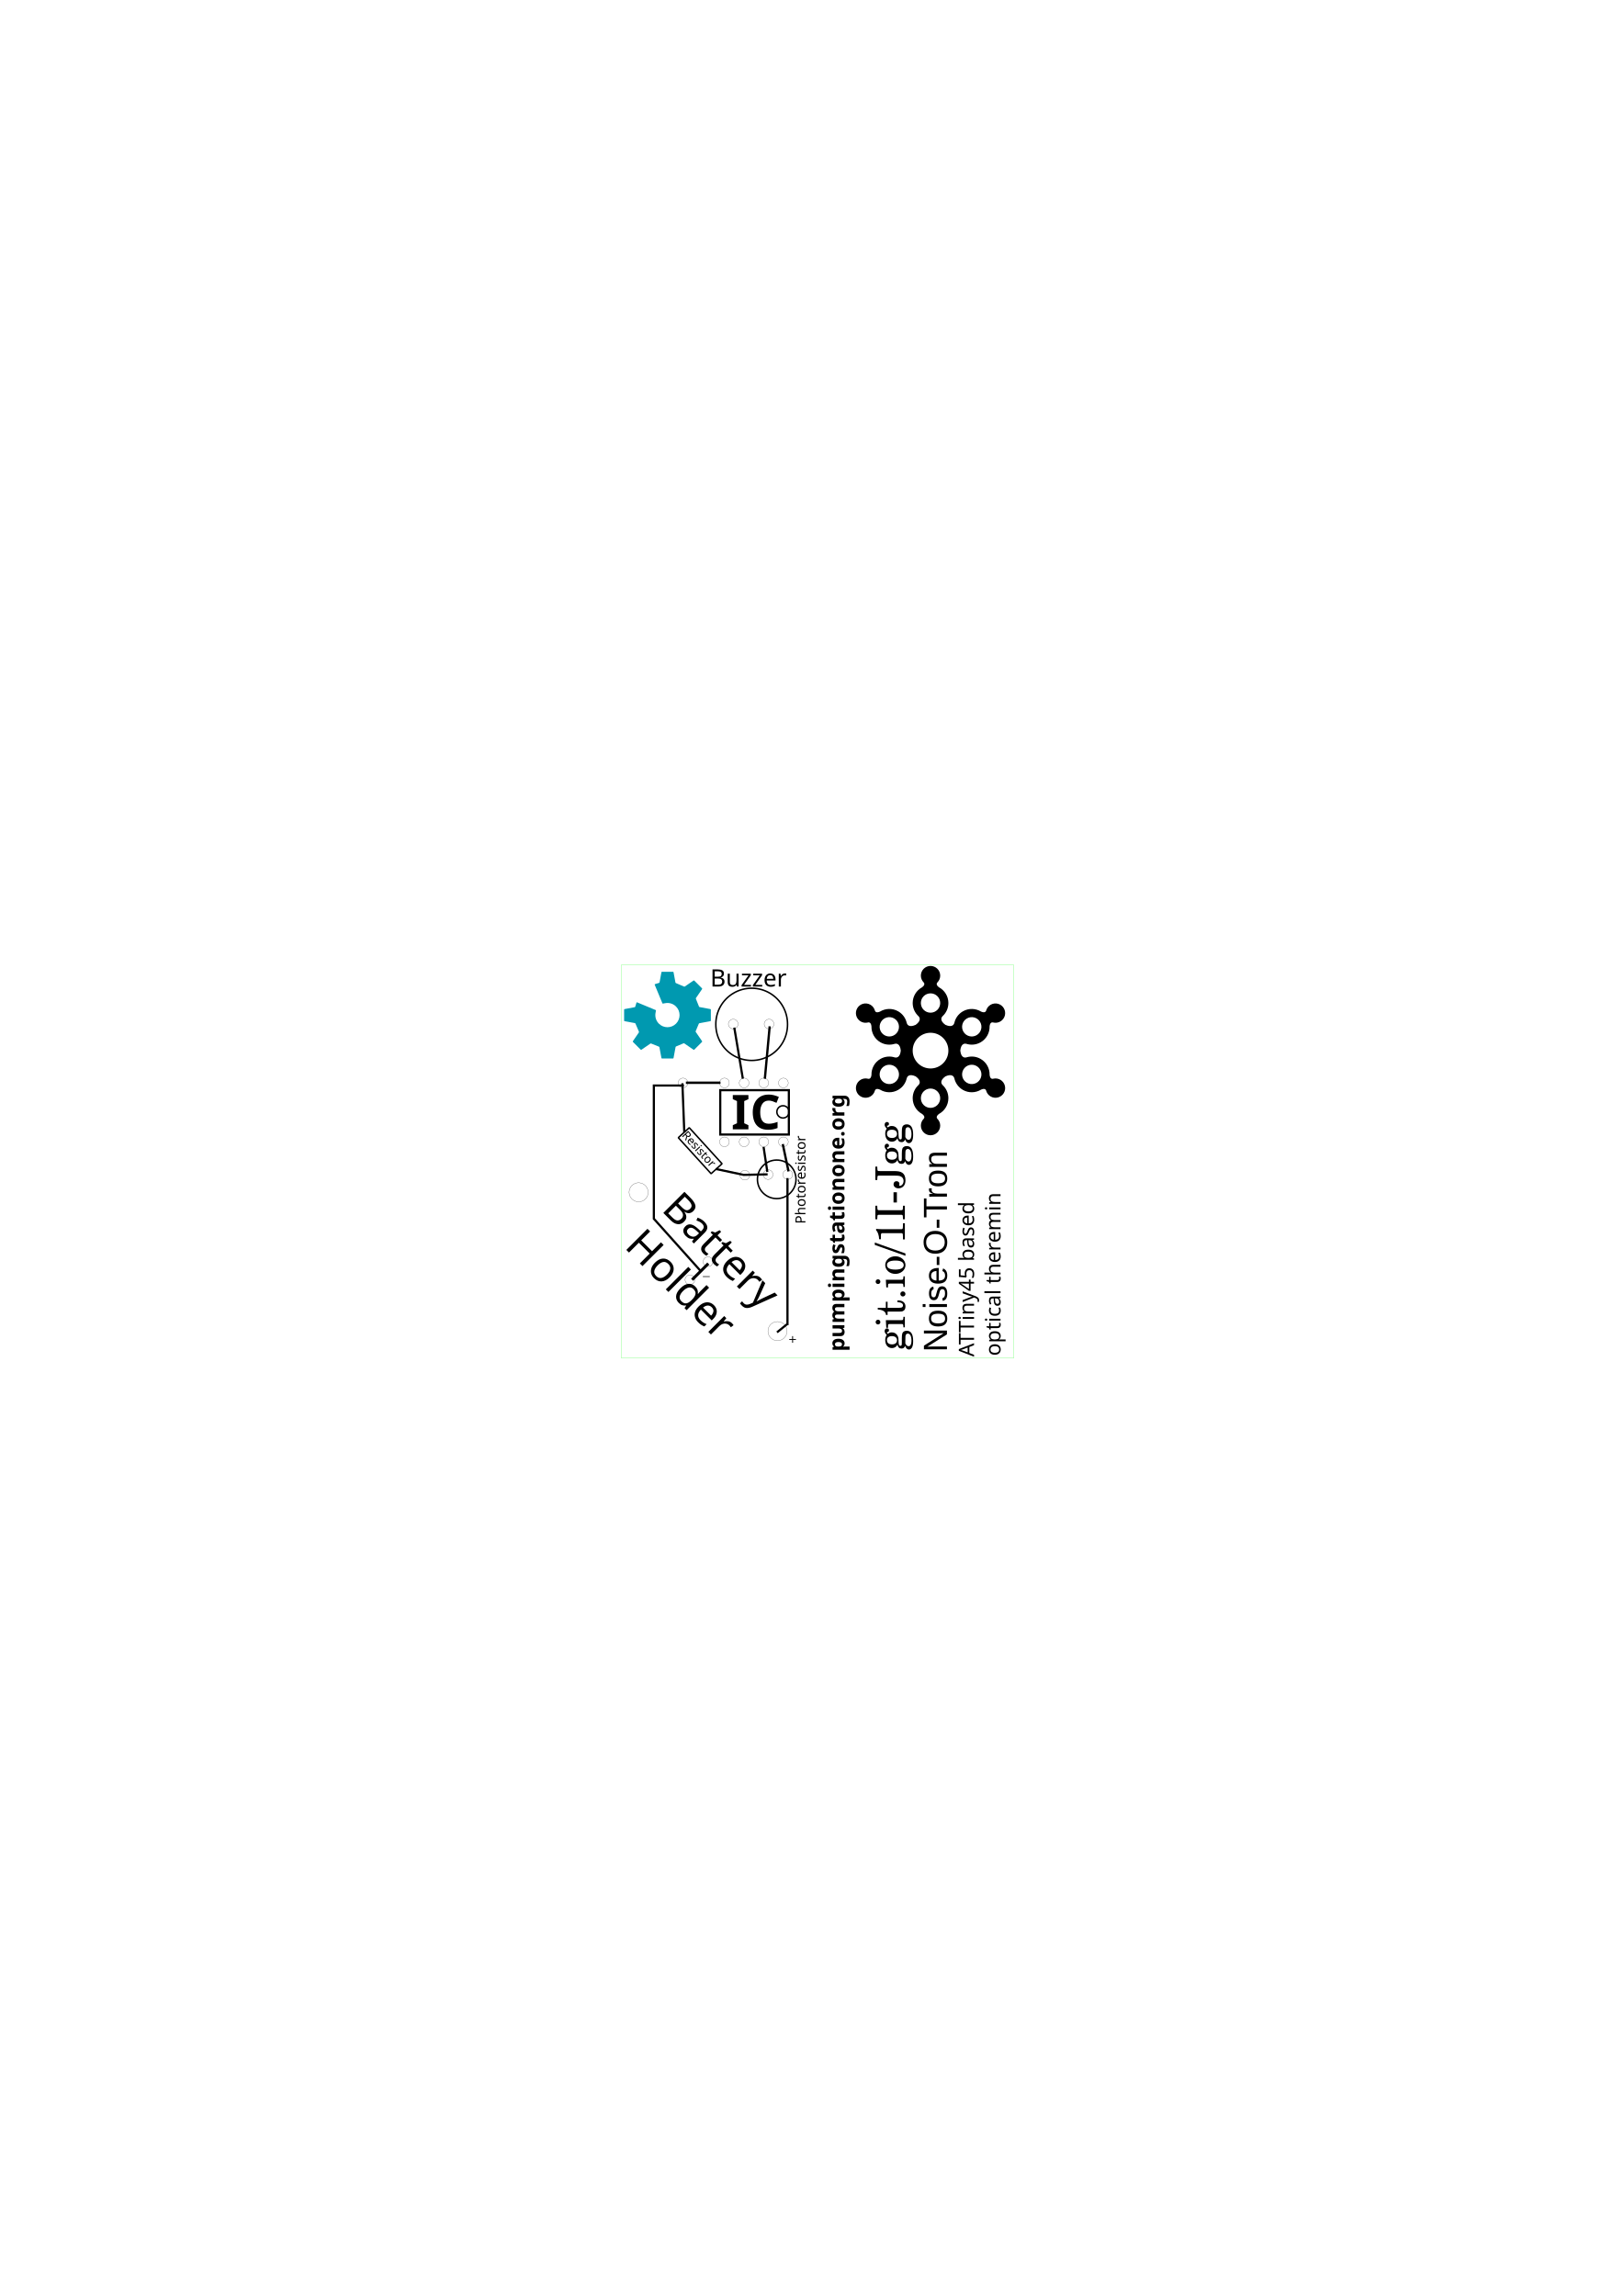
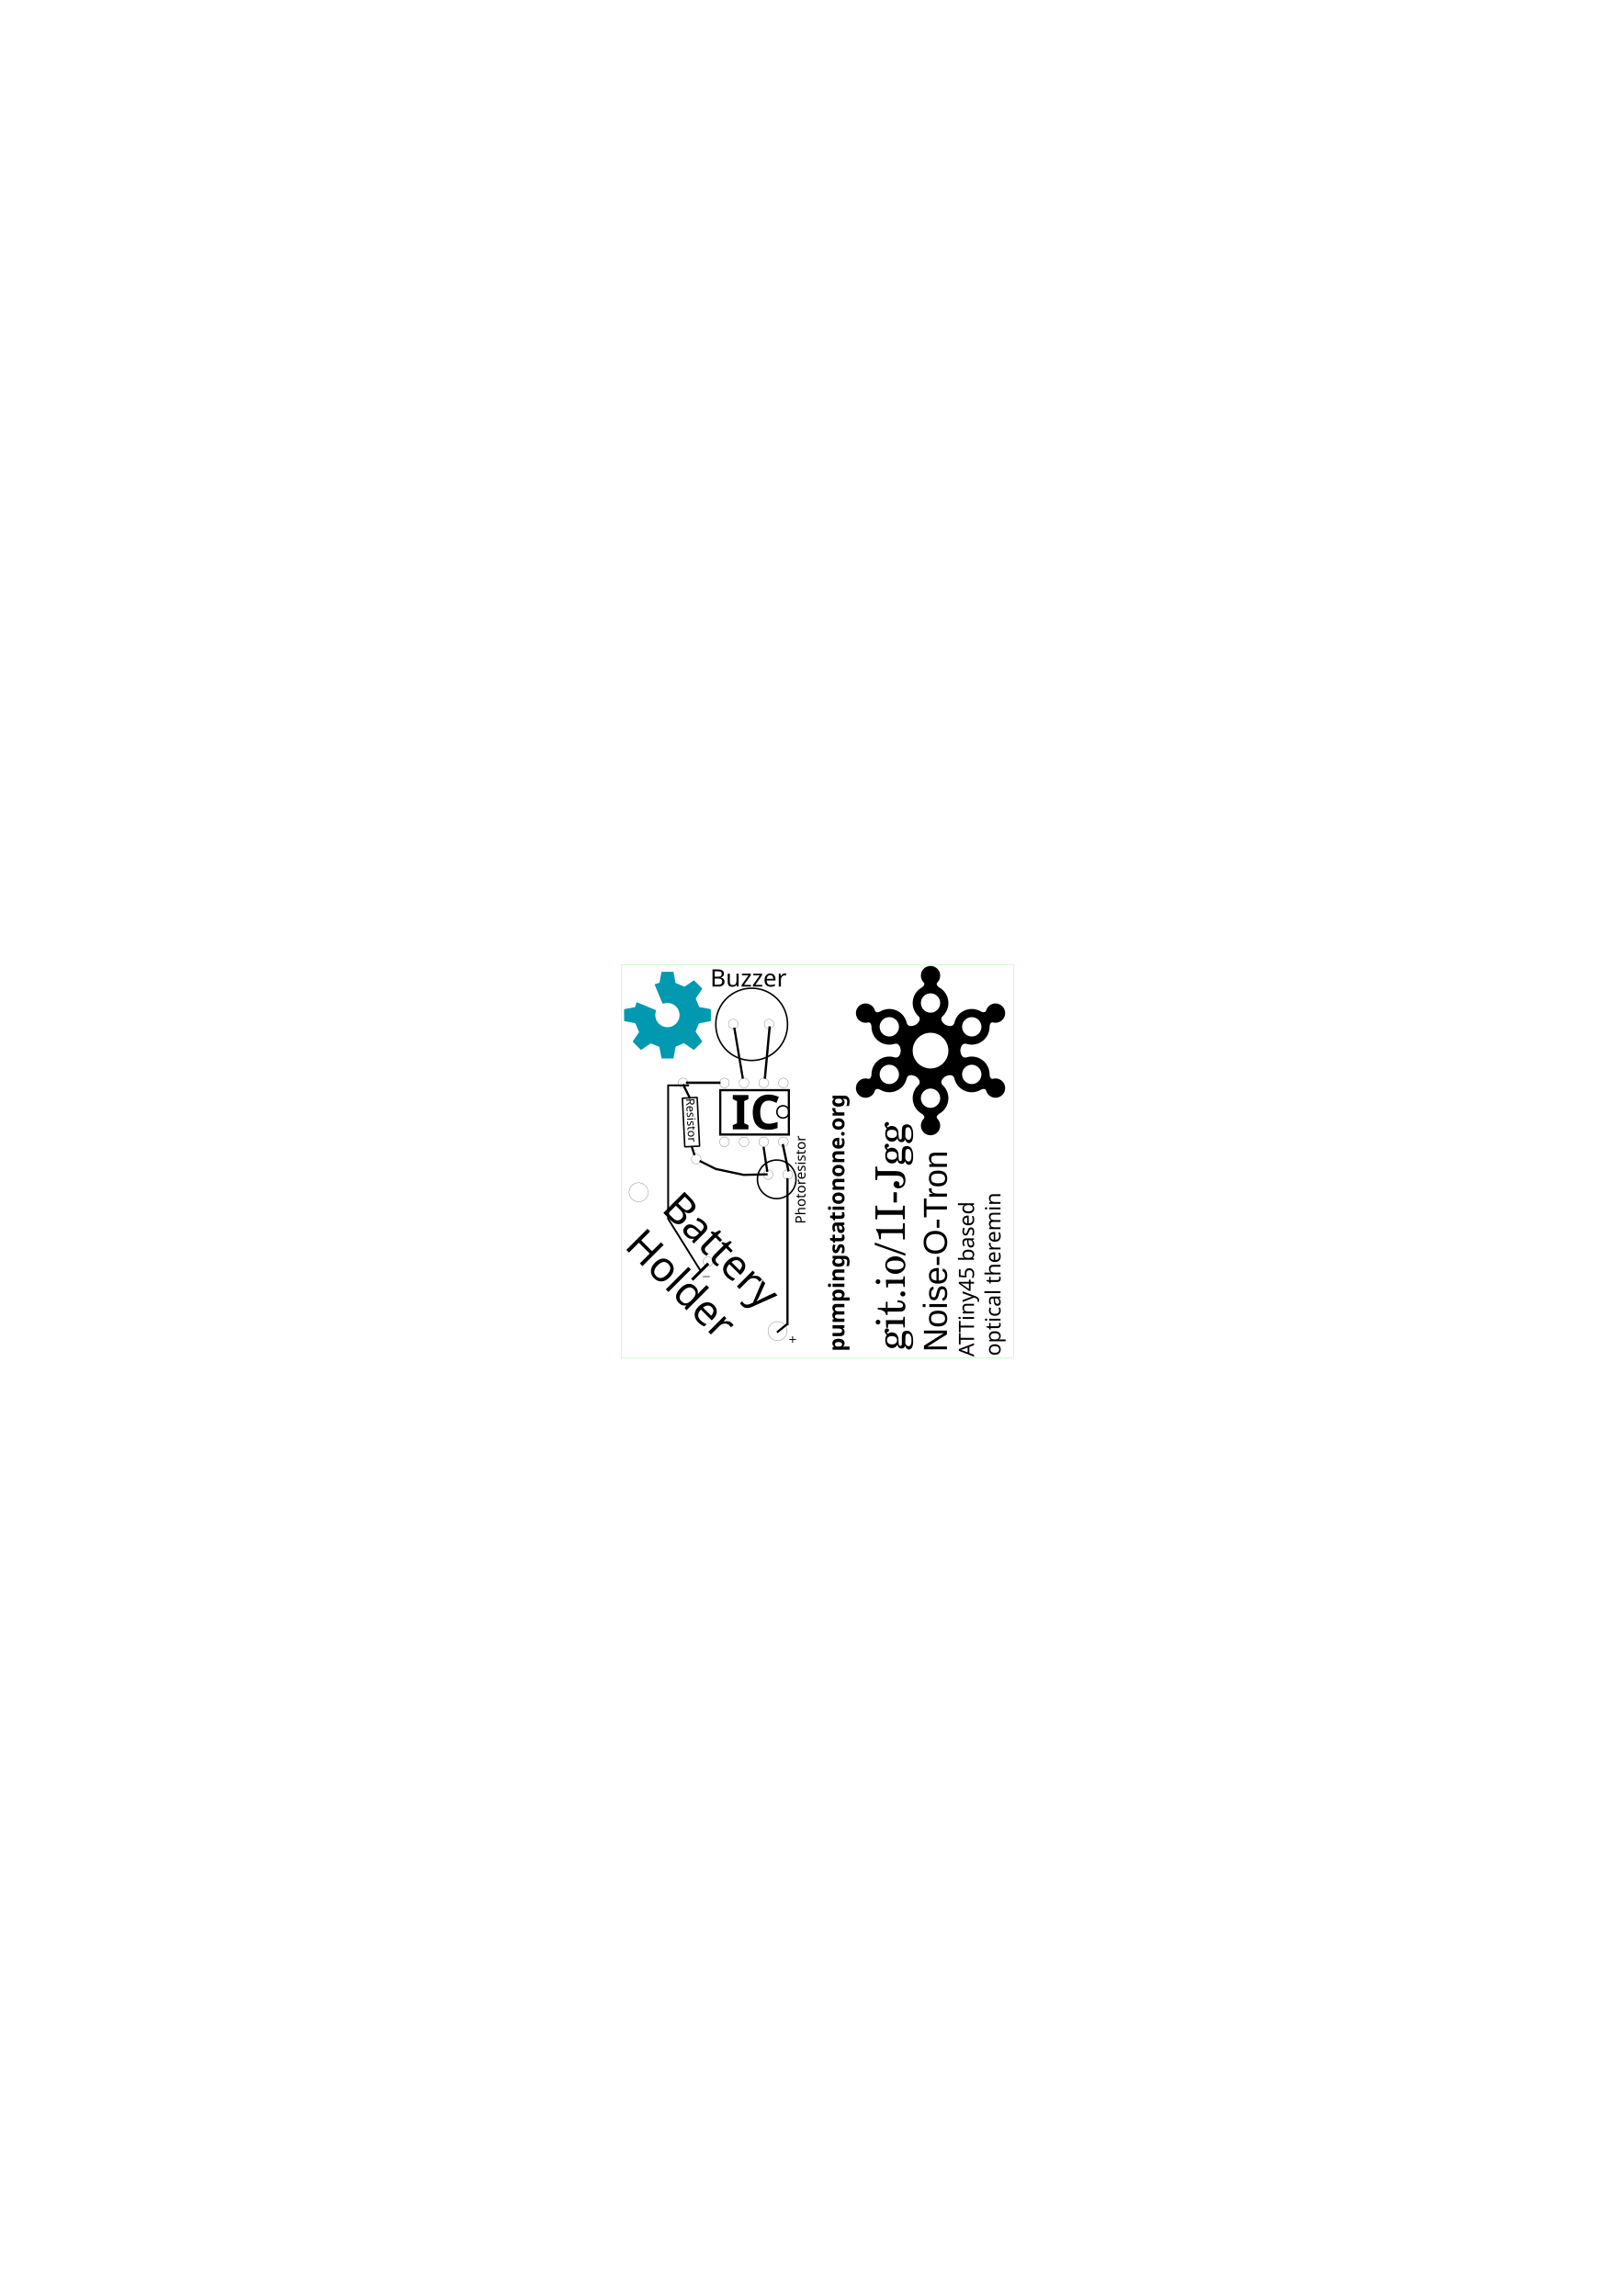
<svg xmlns="http://www.w3.org/2000/svg" width="744.094" height="1052.362" id="svg2" version="1.1">
  <defs id="defs4">
    <filter color-interpolation-filters="sRGB" height="1" width="1" y="0" x="0" id="filter3231">
      <feColorMatrix result="fbSourceGraphic" values="1" type="saturate" id="feColorMatrix3233" />
      <feColorMatrix values="-1 0 0 0 1 0 -1 0 0 1 0 0 -1 0 1 0 0 0 1 0 " in="fbSourceGraphic" id="feColorMatrix3235" />
    </filter>
    <rect height="9" width="9" id="p" />
    <rect height="40" width="40" id="p-8" />
    <filter id="filter9701" x="0" y="0" width="1" height="1" color-interpolation-filters="sRGB">
      <feColorMatrix id="feColorMatrix9703" type="saturate" values="1" result="fbSourceGraphic" />
      <feColorMatrix id="feColorMatrix9705" in="fbSourceGraphic" values="-1 0 0 0 1 0 -1 0 0 1 0 0 -1 0 1 0 0 0 1 0 " />
    </filter>
  </defs>
  <g id="layer1">
    <path style="fill:none;stroke:#000000;stroke-width:1px;stroke-linecap:butt;stroke-linejoin:miter;stroke-opacity:1" d="m 360.877,539.962 0,67.428" id="path9735" />
    <path style="fill:none;stroke:#000000;stroke-width:0.182;stroke-linecap:butt;stroke-linejoin:bevel;stroke-miterlimit:4;stroke-opacity:1;stroke-dasharray:none" id="path2995" d="m 63,49.5 a 4.5,4.5 0 1 1 -9,0 4.5,4.5 0 1 1 9,0 z" transform="matrix(0.4931507,0,0,0.4931507,303.1507,471.9512)" />
    <path style="fill:none;stroke:#000000;stroke-width:0.182;stroke-linecap:butt;stroke-linejoin:bevel;stroke-miterlimit:4;stroke-opacity:1;stroke-dasharray:none" id="path2995-1" d="m 63,49.5 a 4.5,4.5 0 1 1 -9,0 4.5,4.5 0 1 1 9,0 z" transform="matrix(0.4931507,0,0,0.4931507,312.1507,471.9512)" />
    <path style="fill:none;stroke:#000000;stroke-width:0.182;stroke-linecap:butt;stroke-linejoin:bevel;stroke-miterlimit:4;stroke-opacity:1;stroke-dasharray:none" id="path2995-7" d="m 63,49.5 a 4.5,4.5 0 1 1 -9,0 4.5,4.5 0 1 1 9,0 z" transform="matrix(0.4931507,0,0,0.4931507,321.1507,471.9512)" />
    <path style="fill:none;stroke:#000000;stroke-width:0.182;stroke-linecap:butt;stroke-linejoin:bevel;stroke-miterlimit:4;stroke-opacity:1;stroke-dasharray:none" id="path2995-4" d="m 63,49.5 a 4.5,4.5 0 1 1 -9,0 4.5,4.5 0 1 1 9,0 z" transform="matrix(0.4931507,0,0,0.4931507,330.1507,471.9512)" />
    <path style="fill:none;stroke:#000000;stroke-width:0.182;stroke-linecap:butt;stroke-linejoin:bevel;stroke-miterlimit:4;stroke-opacity:1;stroke-dasharray:none" id="path2995-8" d="m 63,49.5 a 4.5,4.5 0 1 1 -9,0 4.5,4.5 0 1 1 9,0 z" transform="matrix(0.4931507,0,0,0.4931507,303.1507,498.9512)" />
    <path style="fill:none;stroke:#000000;stroke-width:0;stroke-linecap:butt;stroke-linejoin:bevel;stroke-miterlimit:4;stroke-opacity:1;stroke-dasharray:none" id="path2995-2" d="m 63,49.5 a 4.5,4.5 0 1 1 -9,0 4.5,4.5 0 1 1 9,0 z" transform="matrix(0.4931507,0,0,0.4931507,312.1507,498.9512)" />
    <path style="fill:none;stroke:#000000;stroke-width:0.182;stroke-linecap:butt;stroke-linejoin:bevel;stroke-miterlimit:4;stroke-opacity:1;stroke-dasharray:none" id="path2995-45" d="m 63,49.5 a 4.5,4.5 0 1 1 -9,0 4.5,4.5 0 1 1 9,0 z" transform="matrix(0.4931507,0,0,0.4931507,321.1507,498.9512)" />
    <path style="fill:none;stroke:#000000;stroke-width:0.182;stroke-linecap:butt;stroke-linejoin:bevel;stroke-miterlimit:4;stroke-opacity:1;stroke-dasharray:none" id="path2995-5" d="m 63,49.5 a 4.5,4.5 0 1 1 -9,0 4.5,4.5 0 1 1 9,0 z" transform="matrix(0.4931507,0,0,0.4931507,330.1507,498.9512)" />
    <path style="fill:none;stroke:#000000;stroke-width:0.182;stroke-linecap:butt;stroke-linejoin:bevel;stroke-miterlimit:4;stroke-opacity:1;stroke-dasharray:none" id="path2995-17" d="m 63,49.5 a 4.5,4.5 0 1 1 -9,0 4.5,4.5 0 1 1 9,0 z" transform="matrix(0.4931507,0,0,0.4931507,307.1654,444.9512)" />
    <path style="fill:none;stroke:#000000;stroke-width:0.182;stroke-linecap:butt;stroke-linejoin:bevel;stroke-miterlimit:4;stroke-opacity:1;stroke-dasharray:none" id="path2995-11" d="m 63,49.5 a 4.5,4.5 0 1 1 -9,0 4.5,4.5 0 1 1 9,0 z" transform="matrix(0.4931507,0,0,0.4931507,323.5817,444.9512)" />
    <path style="fill:none;stroke:#000000;stroke-width:0.182;stroke-linecap:butt;stroke-linejoin:bevel;stroke-miterlimit:4;stroke-opacity:1;stroke-dasharray:none" id="path2995-52" d="m 63,49.5 a 4.5,4.5 0 1 1 -9,0 4.5,4.5 0 1 1 9,0 z" transform="matrix(0.4931507,0,0,0.4931507,332.1507,513.9512)" />
    <path style="fill:none;stroke:#000000;stroke-width:0.182;stroke-linecap:butt;stroke-linejoin:bevel;stroke-miterlimit:4;stroke-opacity:1;stroke-dasharray:none" id="path2995-76" d="m 63,49.5 a 4.5,4.5 0 1 1 -9,0 4.5,4.5 0 1 1 9,0 z" transform="matrix(0.4931507,0,0,0.4931507,323.1507,513.9512)" />
    <path style="fill:none;stroke:#000000;stroke-width:0.182;stroke-linecap:butt;stroke-linejoin:bevel;stroke-miterlimit:4;stroke-opacity:1;stroke-dasharray:none" id="path2995-14" d="m 63,49.5 a 4.5,4.5 0 1 1 -9,0 4.5,4.5 0 1 1 9,0 z" transform="matrix(0.4931507,0,0,0.4931507,284.1507,471.9512)" />
    <path style="fill:#000000;fill-opacity:1;stroke:none" id="path3" d="m 458.42,494.891 c -1.034,-0.597 -2.207,-0.723 -3.28,-0.46 l 0.005,-0.008 c 0,0 -1.404,0.536 -1.638,-1.767 0.072,-2.891 -1.4,-5.741 -4.087,-7.29 -2.053,-1.186 -4.402,-1.379 -6.503,-0.735 0,0 -0.006,0.005 -0.019,0.009 -0.023,0.007 -0.047,0.014 -0.07,0.018 -0.44,0.121 -2.395,0.449 -2.754,-3.096 l -0.005,0.009 c 0,-0.01 0,-0.02 0,-0.027 0,-0.011 0,-0.023 8e-5,-0.032 l 0.001,0.007 c 0.354,-3.492 2.259,-3.225 2.735,-3.103 2.128,0.687 4.525,0.506 6.612,-0.697 2.697,-1.556 4.169,-4.416 4.087,-7.323 0.202,-1.901 1.211,-1.842 1.535,-1.769 0.023,0.007 0.045,0.011 0.068,0.018 0.02,0.009 0.032,0.014 0.032,0.014 l -0.002,-0.005 c 1.073,0.266 2.246,0.138 3.28,-0.46 2.118,-1.22 2.844,-3.935 1.621,-6.051 -1.225,-2.119 -3.936,-2.846 -6.054,-1.624 -1.034,0.594 -1.73,1.549 -2.036,2.613 l -0.005,-0.009 c 0,0 -0.238,1.481 -2.347,0.535 -2.472,-1.508 -5.673,-1.658 -8.358,-0.104 -2.053,1.181 -3.396,3.121 -3.885,5.262 0,0 -0.002,0.009 -0.002,0.013 -0.007,0.03 -0.014,0.052 -0.02,0.079 -0.118,0.449 -0.817,2.293 -4.058,0.835 l 0.005,0.009 c -0.018,-0.011 -0.034,-0.022 -0.052,-0.027 l 0.007,0 c -2.851,-2.059 -1.66,-3.579 -1.315,-3.926 1.658,-1.497 2.699,-3.665 2.699,-6.072 0,-3.112 -1.737,-5.818 -4.294,-7.197 -1.585,-1.152 -0.966,-2.009 -0.755,-2.232 0.007,-0.007 0.014,-0.014 0.021,-0.025 0.026,-0.02 0.042,-0.032 0.042,-0.032 l -0.006,0 c 0.767,-0.796 1.243,-1.876 1.243,-3.073 0,-2.445 -1.985,-4.429 -4.432,-4.429 -2.448,0 -4.432,1.985 -4.432,4.429 0,1.197 0.476,2.277 1.243,3.073 l -0.008,0 c 0,0 1.166,0.95 -0.71,2.3 -2.545,1.388 -4.273,4.085 -4.273,7.186 -10e-6,2.368 1.009,4.5 2.617,5.997 0,0 0.006,0.005 0.016,0.016 0.018,0.011 0.036,0.032 0.054,0.05 0.321,0.322 1.585,1.851 -1.307,3.935 l 0.008,0 c -0.018,0.005 -0.034,0.016 -0.05,0.027 l 0.002,-0.009 c -3.202,1.443 -3.924,-0.343 -4.053,-0.819 -0.467,-2.184 -1.823,-4.166 -3.91,-5.376 -2.694,-1.558 -5.906,-1.399 -8.38,0.12 -1.765,0.785 -2.209,-0.141 -2.307,-0.449 -0.002,-0.016 -0.009,-0.032 -0.014,-0.045 -0.007,-0.032 -0.009,-0.048 -0.009,-0.048 l -0.002,0.005 c -0.304,-1.064 -1.002,-2.018 -2.035,-2.613 -2.121,-1.222 -4.831,-0.494 -6.054,1.62 -1.225,2.121 -0.497,4.836 1.622,6.056 1.034,0.599 2.205,0.726 3.278,0.46 l -0.002,0.005 c 0,0 1.404,-0.535 1.635,1.769 -0.07,2.894 1.402,5.743 4.087,7.292 2.053,1.184 4.405,1.377 6.503,0.733 0,0 0.008,-0.005 0.021,-0.009 0.023,-0.007 0.045,-0.016 0.068,-0.018 0.44,-0.12 2.398,-0.454 2.756,3.096 l 0.002,-0.009 c 0,0.008 0,0.02 0,0.032 0,0.007 0,0.016 0,0.027 l -0.002,-0.009 c -0.352,3.497 -2.261,3.228 -2.735,3.105 -2.125,-0.69 -4.523,-0.508 -6.612,0.694 -2.694,1.558 -4.166,4.418 -4.085,7.321 -0.204,1.921 -1.23,1.844 -1.545,1.769 -0.016,0 -0.032,-0.005 -0.048,-0.007 -0.027,-0.011 -0.043,-0.015 -0.043,-0.015 -0.349,-0.086 -0.71,-0.13 -1.073,-0.13 -0.748,0 -1.508,0.188 -2.205,0.59 -2.119,1.221 -2.846,3.933 -1.622,6.055 1.223,2.119 3.933,2.84 6.054,1.62 1.032,-0.597 1.731,-1.549 2.035,-2.613 l 0.005,0.006 c 0,0 0.24,-1.479 2.35,-0.535 2.472,1.515 5.672,1.665 8.358,0.111 2.053,-1.186 3.395,-3.127 3.886,-5.269 0,0 0.002,-0.002 0.005,-0.019 0.005,-0.023 0.011,-0.047 0.016,-0.07 0.115,-0.436 0.809,-2.3 4.06,-0.84 l -0.005,-0.006 c 0.016,0.015 0.032,0.02 0.047,0.032 l -0.006,0 c 2.849,2.05 1.665,3.57 1.32,3.919 -1.66,1.499 -2.703,3.663 -2.703,6.072 0,3.114 1.74,5.82 4.296,7.204 1.554,1.127 0.987,1.975 0.765,2.218 -0.014,0.015 -0.03,0.029 -0.044,0.045 -0.011,0.01 -0.021,0.018 -0.025,0.025 -0.767,0.797 -1.24,1.876 -1.241,3.069 1e-5,2.447 1.982,4.429 4.429,4.429 2.447,0 4.432,-1.982 4.432,-4.429 1e-5,-1.195 -0.476,-2.273 -1.243,-3.069 l 0.008,0 c 0,0 -1.166,-0.95 0.71,-2.304 2.545,-1.384 4.273,-4.085 4.273,-7.187 0,-2.366 -1.009,-4.5 -2.619,-5.995 -0.002,-0.002 -0.007,-0.007 -0.014,-0.014 -0.018,-0.014 -0.034,-0.034 -0.052,-0.049 -0.324,-0.32 -1.588,-1.851 1.304,-3.933 l -0.007,0 c 0.016,-0.011 0.032,-0.02 0.047,-0.032 l -0.001,0.007 c 3.2,-1.44 3.924,0.345 4.055,0.821 0.468,2.183 1.821,4.169 3.908,5.376 2.695,1.558 5.906,1.401 8.383,-0.12 1.753,-0.78 2.205,0.131 2.302,0.444 0.007,0.02 0.014,0.043 0.019,0.066 0.007,0.02 0.007,0.032 0.007,0.032 l 0.002,-0.005 c 0.306,1.066 1.002,2.016 2.036,2.613 2.119,1.221 4.829,0.498 6.054,-1.62 1.222,-2.122 0.496,-4.835 -1.622,-6.055 z m -15.306,-28.095 c 2.119,-1.221 4.829,-0.494 6.054,1.624 1.223,2.121 0.497,4.831 -1.621,6.052 -2.121,1.227 -4.829,0.497 -6.054,-1.62 -1.225,-2.121 -0.497,-4.831 1.621,-6.056 z m -31.731,6.056 c -1.225,2.116 -3.935,2.846 -6.054,1.62 -2.121,-1.221 -2.847,-3.931 -1.622,-6.052 1.222,-2.119 3.933,-2.844 6.054,-1.624 2.119,1.225 2.844,3.935 1.622,6.056 z m -1.622,23.438 c -2.121,1.221 -4.831,0.494 -6.054,-1.624 -1.225,-2.122 -0.499,-4.831 1.622,-6.053 2.119,-1.225 4.829,-0.497 6.054,1.619 1.223,2.123 0.497,4.831 -1.622,6.058 z m 16.675,-40.992 c 2.447,0 4.432,1.983 4.432,4.43 0,2.449 -1.985,4.432 -4.432,4.432 -2.448,1e-5 -4.432,-1.983 -4.432,-4.432 0,-2.447 1.985,-4.43 4.432,-4.43 z m 0,52.489 c -2.448,0 -4.429,-1.982 -4.43,-4.431 0,-2.443 1.982,-4.427 4.429,-4.43 2.447,0 4.432,1.987 4.432,4.43 0,2.449 -1.985,4.432 -4.432,4.432 z m 1e-5,-18.061 c -4.518,0 -8.181,-3.667 -8.181,-8.181 0,-4.518 3.663,-8.183 8.182,-8.183 4.518,0 8.181,3.665 8.181,8.184 0,4.513 -3.663,8.181 -8.181,8.181 z m 22.731,4.94 c -1.224,2.119 -3.933,2.844 -6.054,1.624 -2.119,-1.227 -2.846,-3.935 -1.622,-6.058 1.223,-2.116 3.933,-2.844 6.054,-1.619 2.119,1.222 2.844,3.935 1.622,6.053 z" />
-     <path style="fill:none;stroke:#000000;stroke-width:0.182;stroke-linecap:butt;stroke-linejoin:bevel;stroke-miterlimit:4;stroke-opacity:1;stroke-dasharray:none" id="path2995-76-1" d="m 63,49.5 a 4.5,4.5 0 1 1 -9,0 4.5,4.5 0 1 1 9,0 z" transform="matrix(0.4931507,0,0,0.4931507,312.4969,514.2329)" />
+     <circle style="fill:none;stroke:#000000;stroke-width:0.09;stroke-linecap:butt;stroke-linejoin:bevel;stroke-miterlimit:4;stroke-dasharray:none;stroke-opacity:1" id="path2995-76-1" cx="319.034" cy="531.256" r="2.219" />
    <text xml:space="preserve" style="font-size:9.919px;font-style:normal;font-variant:normal;font-weight:bold;font-stretch:normal;line-height:125%;letter-spacing:0px;word-spacing:0px;fill:#000000;fill-opacity:1;stroke:none;font-family:Segoe UI;-inkscape-font-specification:Segoe UI Bold" x="-619.44" y="386.964" id="text3982" transform="matrix(0,-1,1,0,0,0)">
      <tspan id="tspan3984" x="-619.44" y="386.964">pumpingstationone.org</tspan>
    </text>
    <text id="text3026" y="524.36" x="391.75" style="font-size:14px;font-style:normal;font-variant:normal;font-weight:bold;font-stretch:normal;line-height:125%;letter-spacing:0px;word-spacing:0px;fill:#000000;fill-opacity:1;stroke:none;font-family:Segoe UI;-inkscape-font-specification:Segoe UI Bold" xml:space="preserve">
      <tspan y="524.36" x="391.75" id="tspan3028" />
    </text>
    <text id="text3040" y="617.135" x="386.964" style="font-size:4px;font-style:normal;font-variant:normal;font-weight:bold;font-stretch:normal;line-height:125%;letter-spacing:0px;word-spacing:0px;fill:#000000;fill-opacity:1;stroke:none;font-family:Segoe UI;-inkscape-font-specification:Segoe UI Bold" xml:space="preserve">
      <tspan y="617.135" x="386.964" id="tspan3042" />
    </text>
    <rect style="fill:none;stroke:#00ff00;stroke-width:0.09;stroke-miterlimit:4;stroke-opacity:1;stroke-dasharray:none" id="rect3809" width="180" height="180" x="284.643" y="442.362" />
    <path style="fill:none;stroke:#000000;stroke-width:0.182;stroke-linecap:butt;stroke-linejoin:bevel;stroke-miterlimit:4;stroke-opacity:1;stroke-dasharray:none" id="path2995-76-1-1" d="m 63,49.5 a 4.5,4.5 0 1 1 -9,0 4.5,4.5 0 1 1 9,0 z" transform="matrix(0.4931507,0,0,0.4931507,312.1507,498.9512)" />
    <rect style="fill:none;stroke:#000000;stroke-opacity:1" id="rect3088" width="31.441" height="20.329" x="330.067" y="499.68" />
    <text xml:space="preserve" style="font-size:22px;font-style:normal;font-variant:normal;font-weight:bold;font-stretch:normal;line-height:125%;letter-spacing:0px;word-spacing:0px;fill:#000000;fill-opacity:1;stroke:none;font-family:Segoe UI;-inkscape-font-specification:Segoe UI Bold" x="335.118" y="517.61" id="text3858">
      <tspan id="tspan3860" x="335.118" y="517.61">IC</tspan>
    </text>
    <path style="fill:none;stroke:#000000;stroke-width:0.182;stroke-linecap:butt;stroke-linejoin:bevel;stroke-miterlimit:4;stroke-opacity:1;stroke-dasharray:none" id="path2995-76-2" d="m 63,49.5 a 4.5,4.5 0 1 1 -9,0 4.5,4.5 0 1 1 9,0 z" transform="matrix(0.3487102,0.3487102,-0.3487102,0.3487102,321.3353,540.6231)" />
    <path style="fill:none;stroke:#000000;stroke-width:0.093;stroke-linecap:butt;stroke-linejoin:bevel;stroke-miterlimit:4;stroke-opacity:1;stroke-dasharray:none" id="path2995-76-3" d="m 63,49.5 a 4.5,4.5 0 1 1 -9,0 4.5,4.5 0 1 1 9,0 z" transform="matrix(0.6877376,0.6877376,-0.6877376,0.6877376,350.1165,535.8405)" />
    <path style="fill:none;stroke:#000000;stroke-width:0.093;stroke-linecap:butt;stroke-linejoin:bevel;stroke-miterlimit:4;stroke-opacity:1;stroke-dasharray:none" id="path2995-76-22" d="m 63,49.5 a 4.5,4.5 0 1 1 -9,0 4.5,4.5 0 1 1 9,0 z" transform="matrix(0.6879918,0.6879918,-0.6839174,0.6839174,286.2729,472.3752)" />
-     <path style="fill:none;stroke:#000000;stroke-width:0.182;stroke-linecap:butt;stroke-linejoin:bevel;stroke-miterlimit:4;stroke-opacity:1;stroke-dasharray:none" id="path2995-76-2-4" d="m 63,49.5 a 4.5,4.5 0 1 1 -9,0 4.5,4.5 0 1 1 9,0 z" transform="matrix(0.3487102,0.3487102,-0.3487102,0.3487102,313.0411,548.9172)" />
+     <circle style="fill:none;stroke:#000000;stroke-width:0.182;stroke-linecap:butt;stroke-linejoin:bevel;stroke-miterlimit:4;stroke-opacity:1;stroke-dasharray:none" id="path2995-76-2-4" transform="matrix(0.3487102,0.3487102,-0.3487102,0.3487102,313.0411,548.9172)" d="m 63,49.5 a 4.5,4.5 0 1 1 -9,0 4.5,4.5 0 1 1 9,0 z" />
    <text xml:space="preserve" style="font-size:26.555px;font-style:normal;font-variant:normal;font-weight:bold;font-stretch:normal;line-height:125%;letter-spacing:0px;word-spacing:0px;fill:#000000;fill-opacity:1;stroke:none;font-family:Segoe UI;-inkscape-font-specification:Segoe UI Bold" x="606.205" y="178.161" id="text3862" transform="matrix(0.7071068,0.7071068,-0.7071068,0.7071068,0,0)">
      <tspan id="tspan3864" x="606.205" y="178.161" style="font-size:19.179px;font-weight:normal">Battery</tspan>
      <tspan x="606.205" y="202.134" id="tspan3866" style="font-size:19.179px;font-weight:normal">Holder</tspan>
    </text>
-     <g id="g3532">
-       <rect transform="matrix(0.7394699,-0.6731896,0.6731896,0.7394699,0,0)" y="594.856" x="-121.173" height="22.321" width="6.786" id="rect3868" style="fill:none;stroke:#000000;stroke-width:0.69;stroke-linecap:butt;stroke-linejoin:bevel;stroke-miterlimit:4;stroke-opacity:1;stroke-dasharray:none" />
-       <text transform="matrix(0.6731896,0.7394699,-0.7394699,0.6731896,0,0)" id="text3870" y="119.504" x="595.091" style="font-size:63.653px;font-style:normal;font-variant:normal;font-weight:bold;font-stretch:normal;line-height:125%;letter-spacing:0px;word-spacing:0px;fill:#000000;fill-opacity:1;stroke:none;font-family:Segoe UI;-inkscape-font-specification:Segoe UI Bold" xml:space="preserve">
-         <tspan style="font-size:5.304px;font-weight:normal" y="119.504" x="595.091" id="tspan3872">Resistor</tspan>
-       </text>
+     <g id="g3532" transform="matrix(0.9984904,-0.05492599,0.05492599,0.9984904,-30.57494,12.75911)">
+       <g id="g3440" transform="matrix(0.7357528,0.6772501,-0.6772501,0.7357528,440.2736,-85.4694)">
+         <rect style="fill:none;stroke:#000000;stroke-width:0.69;stroke-linecap:butt;stroke-linejoin:bevel;stroke-miterlimit:4;stroke-dasharray:none;stroke-opacity:1" id="rect3868" width="6.786" height="22.321" x="-121.173" y="594.856" transform="matrix(0.7394699,-0.6731896,0.6731896,0.7394699,0,0)" />
+         <text xml:space="preserve" style="font-style:normal;font-variant:normal;font-weight:bold;font-stretch:normal;font-size:63.653px;line-height:125%;font-family:'Segoe UI';-inkscape-font-specification:'Segoe UI Bold';letter-spacing:0px;word-spacing:0px;fill:#000000;fill-opacity:1;stroke:none" x="595.091" y="119.504" id="text3870" transform="matrix(0.6731896,0.7394699,-0.7394699,0.6731896,0,0)">
+           <tspan id="tspan3872" x="595.091" y="119.504" style="font-weight:normal;font-size:5.304px">Resistor</tspan>
+         </text>
+       </g>
    </g>
    <path style="fill:none;stroke:#000000;stroke-width:0.69;stroke-linecap:butt;stroke-linejoin:bevel;stroke-miterlimit:4;stroke-opacity:1;stroke-dasharray:none" id="path3886" d="m 362.857,471.112 a 16.429,16.429 0 1 1 -32.857,0 16.429,16.429 0 1 1 32.857,0 z" transform="translate(-1.957107,-1.609576)" />
    <text xml:space="preserve" style="font-size:16px;font-style:normal;font-variant:normal;font-weight:bold;font-stretch:normal;line-height:125%;letter-spacing:0px;word-spacing:0px;fill:#000000;fill-opacity:1;stroke:none;font-family:Segoe UI;-inkscape-font-specification:Segoe UI Bold" x="325.464" y="452.181" id="text3888">
      <tspan id="tspan3890" x="325.464" y="452.181" style="font-size:11px;font-weight:normal">Buzzer</tspan>
    </text>
    <path style="fill:none;stroke:#000000;stroke-width:0.69;stroke-linecap:butt;stroke-linejoin:bevel;stroke-miterlimit:4;stroke-opacity:1;stroke-dasharray:none" id="path3892" d="m 361.193,509.626 a 2.809,2.809 0 1 1 -5.619,0 2.809,2.809 0 1 1 5.619,0 z" transform="translate(0.4419417,-0.00243262)" />
    <path style="fill:none;stroke:#000000;stroke-width:0.69;stroke-linecap:butt;stroke-linejoin:bevel;stroke-miterlimit:4;stroke-opacity:1;stroke-dasharray:none" id="path3894" d="m 364.16,534.912 a 8.839,8.839 0 1 1 -17.678,0 8.839,8.839 0 1 1 17.678,0 z" transform="translate(0.625,5.622567)" />
    <text xml:space="preserve" style="font-size:11.145px;font-style:normal;font-variant:normal;font-weight:bold;font-stretch:normal;line-height:125%;letter-spacing:0px;word-spacing:0px;fill:#000000;fill-opacity:1;stroke:none;font-family:Segoe UI;-inkscape-font-specification:Segoe UI Bold" x="-560.923" y="369.101" id="text3896" transform="matrix(0,-1,1,0,0,0)">
      <tspan x="-560.923" y="369.101" style="font-size:6.368px;font-weight:normal" id="tspan4069">Photoresistor</tspan>
    </text>
    <g id="g9718" transform="matrix(0,-1.16432,1.16432,0,-227.0127,1060.566)">
      <text xml:space="preserve" style="font-size:13.179px;font-style:normal;font-variant:normal;font-weight:normal;font-stretch:normal;line-height:125%;letter-spacing:0px;word-spacing:0px;fill:#000000;fill-opacity:1;stroke:none;font-family:Arial;-inkscape-font-specification:Arial" x="378.643" y="567.687" id="text3030">
        <tspan id="tspan3032" x="378.643" y="567.687" style="font-style:normal;font-variant:normal;font-weight:normal;font-stretch:normal;font-family:Arial;-inkscape-font-specification:Arial">Noise-O-Tron</tspan>
      </text>
      <text xml:space="preserve" style="font-size:8.343px;font-style:normal;font-variant:normal;font-weight:bold;font-stretch:normal;text-align:center;line-height:125%;letter-spacing:0px;word-spacing:0px;text-anchor:middle;fill:#000000;fill-opacity:1;stroke:none;font-family:Segoe UI;-inkscape-font-specification:Segoe UI Bold" x="416.872" y="578.346" id="text3034">
        <tspan id="tspan3036" x="418.2" y="578.346" style="font-size:8.343px;font-weight:normal;text-align:center;text-anchor:middle">ATTiny45 based </tspan>
        <tspan x="416.872" y="588.775" style="font-size:8.343px;font-weight:normal;text-align:center;text-anchor:middle" id="tspan3038">optical theremin</tspan>
      </text>
      <text id="text3246" y="596.254" x="369.94" style="font-size:5.562px;font-style:normal;font-variant:normal;font-weight:bold;font-stretch:normal;line-height:125%;letter-spacing:0px;word-spacing:0px;fill:#000000;fill-opacity:1;stroke:none;font-family:Segoe UI;-inkscape-font-specification:Segoe UI Bold" xml:space="preserve">
        <tspan style="font-weight:normal" y="596.254" x="369.94" id="tspan3055" />
      </text>
      <text xml:space="preserve" style="font-size:40px;font-style:normal;font-variant:normal;font-weight:normal;font-stretch:normal;line-height:125%;letter-spacing:0px;word-spacing:0px;fill:#000000;fill-opacity:1;stroke:none;font-family:esint10;-inkscape-font-specification:esint10" x="395.98" y="613.451" id="text3084" transform="matrix(0,0.8588706,-0.8588706,0,910.8891,194.9745)">
        <tspan y="613.451" x="395.98" id="tspan3086" />
      </text>
    </g>
    <path style="fill:none;stroke:#000000;stroke-width:1.056px;stroke-linecap:butt;stroke-linejoin:miter;stroke-opacity:1" d="m 358.718,524.382 2.639,12.529" id="path9741" />
    <path style="fill:none;stroke:#000000;stroke-width:1.1px;stroke-linecap:butt;stroke-linejoin:miter;stroke-opacity:1" d="m 314.334,496.273 15.841,0" id="path9743" />
    <path style="fill:none;stroke:#000000;stroke-width:1.337px;stroke-linecap:butt;stroke-linejoin:miter;stroke-opacity:1" d="m 324.596,579.148 -7.428,7.428" id="path9745" />
    <path style="fill:none;stroke:#000000;stroke-width:1px;stroke-linecap:butt;stroke-linejoin:miter;stroke-opacity:1" d="m 336.505,470.999 3.92,23.413" id="path9749" />
    <path style="fill:none;stroke:#000000;stroke-width:1.05px;stroke-linecap:butt;stroke-linejoin:miter;stroke-opacity:1" d="m 352.722,470.41 -2.209,24.029" id="path9751" />
    <path style="fill:none;stroke:#000000;stroke-width:1px;stroke-linecap:butt;stroke-linejoin:miter;stroke-opacity:1" d="m 360.751,606.885 -4.672,3.788" id="path3072" />
    <text xml:space="preserve" style="font-size:40px;font-style:normal;font-variant:normal;font-weight:normal;font-stretch:normal;line-height:125%;letter-spacing:0px;word-spacing:0px;fill:#000000;fill-opacity:1;stroke:none;font-family:Doctor Who;-inkscape-font-specification:Doctor Who" x="347.492" y="564.711" id="text3074">
      <tspan y="564.711" x="347.492" id="tspan3076" />
    </text>
-     <path style="fill:none;stroke:#000000;stroke-width:1px;stroke-linecap:butt;stroke-linejoin:miter;stroke-opacity:1" d="m 321.071,582.541 -21.429,-23.929 0,-61.071 13.75,0" id="path3082" />
+     <path style="fill:none;stroke:#000000;stroke-width:0.836px;stroke-linecap:butt;stroke-linejoin:miter;stroke-opacity:1" d="m 321.125,582.611 -14.938,-23.968 0,-61.172 9.585,0" id="path3082" />
    <text xml:space="preserve" style="font-size:18.718px;font-style:normal;font-variant:normal;font-weight:500;font-stretch:normal;line-height:125%;letter-spacing:0px;word-spacing:0px;fill:#000000;fill-opacity:1;stroke:none;font-family:Century Schoolbook L;-inkscape-font-specification:Century Schoolbook L Medium" x="-618.999" y="414.674" id="text3088" transform="matrix(0,-1,1,0,0,0)">
      <tspan id="tspan3090" x="-618.999" y="414.674">git.io/1I-Jgg</tspan>
    </text>
    <path style="fill:none;stroke:#000000;stroke-width:1px;stroke-linecap:butt;stroke-linejoin:miter;stroke-opacity:1" d="m 349.925,525.688 1.724,11.455" id="path3269" />
    <path style="fill:none;stroke:#000000;stroke-width:1px;stroke-linecap:butt;stroke-linejoin:miter;stroke-opacity:1" d="m 328.001,535.788 12.81,2.71 10.962,-0.246" id="path3271" />
-     <path style="fill:none;stroke:#000000;stroke-width:1px;stroke-linecap:butt;stroke-linejoin:miter;stroke-opacity:1" d="m 313.59,519.037 -0.862,-22.54" id="path3273" />
    <path style="fill:none;stroke:#000000;stroke-width:0.4;stroke-linecap:butt;stroke-linejoin:miter;stroke-opacity:1;stroke-miterlimit:4;stroke-dasharray:none" d="m 363.226,612.406 0,3.048" id="path3275" />
    <path style="fill:none;stroke:#000000;stroke-width:0.4;stroke-linecap:butt;stroke-linejoin:miter;stroke-opacity:1;stroke-miterlimit:4;stroke-dasharray:none" d="m 364.75,613.93 -3.048,0" id="path3275-0" />
    <path style="fill:none;stroke:#000000;stroke-width:0.3;stroke-linecap:butt;stroke-linejoin:miter;stroke-opacity:1;stroke-miterlimit:4;stroke-dasharray:none" d="m 322.089,585.118 3.172,0" id="path4063" />
    <path style="fill:#0099b0" d="m 293.947,481.142 4.093,-2.809 c 0.1,-0.068 0.271,-0.081 0.38,-0.029 l 3.526,1.41 c 0.116,0.037 0.228,0.164 0.25,0.284 l 0.92,4.942 c 0.022,0.119 0.139,0.216 0.261,0.216 l 5.023,0 c 0.121,0 0.238,-0.097 0.26,-0.216 l 0.936,-5.029 c 0.022,-0.119 0.134,-0.249 0.249,-0.287 l 3.372,-1.413 c 0.108,-0.054 0.278,-0.043 0.378,0.026 l 4.234,2.905 c 0.1,0.069 0.251,0.055 0.337,-0.031 l 3.552,-3.552 c 0.086,-0.086 0.1,-0.237 0.031,-0.337 l -2.905,-4.234 c -0.068,-0.1 -0.08,-0.27 -0.025,-0.378 l 1.413,-3.372 c 0.039,-0.115 0.169,-0.227 0.287,-0.249 l 5.028,-0.935 c 0.119,-0.022 0.217,-0.139 0.216,-0.261 l 2.2e-4,-5.023 c -2e-4,-0.121 -0.097,-0.239 -0.216,-0.261 l -4.942,-0.92 c -0.119,-0.023 -0.246,-0.135 -0.283,-0.25 l -1.41,-3.526 c -0.053,-0.109 -0.04,-0.28 0.029,-0.38 l 2.809,-4.093 c 0.069,-0.1 0.054,-0.252 -0.031,-0.337 l -3.552,-3.552 c -0.086,-0.086 -0.238,-0.1 -0.337,-0.031 l -3.993,2.74 c -0.099,0.069 -0.27,0.079 -0.377,0.023 l -3.676,-1.574 c -0.115,-0.04 -0.226,-0.169 -0.248,-0.288 l -0.874,-4.699 c -0.022,-0.119 -0.14,-0.216 -0.261,-0.217 l -5.023,4.2e-4 c -0.121,2.1e-4 -0.238,0.098 -0.261,0.216 l -0.858,4.616 c -0.022,0.119 -0.137,0.241 -0.253,0.272 l -1.852,0.563 c -0.115,0.037 -0.172,0.16 -0.125,0.271 l 3.525,8.503 c 0.046,0.112 0.18,0.18 0.298,0.152 l 0.487,-0.117 c 0.09,-0.022 0.224,-0.039 0.337,-0.045 1.788,-0.392 3.731,0.106 5.122,1.496 2.17,2.17 2.169,5.687 0,7.856 -2.169,2.169 -5.687,2.169 -7.856,-2.2e-4 -1.39,-1.39 -1.888,-3.334 -1.496,-5.122 0.006,-0.113 0.023,-0.247 0.044,-0.337 l 0.117,-0.487 c 0.028,-0.117 -0.04,-0.252 -0.152,-0.298 l -8.503,-3.526 c -0.112,-0.046 -0.234,0.01 -0.271,0.125 l -0.563,1.852 c -0.031,0.117 -0.152,0.231 -0.272,0.253 l -4.616,0.859 c -0.119,0.022 -0.216,0.14 -0.216,0.26 l -4.2e-4,5.023 c 0,0.121 0.098,0.239 0.217,0.261 l 4.699,0.874 c 0.119,0.022 0.248,0.134 0.288,0.248 l 1.574,3.676 c 0.056,0.107 0.046,0.277 -0.023,0.377 l -2.74,3.993 c -0.069,0.099 -0.054,0.252 0.031,0.337 l 3.552,3.552 c 0.086,0.086 0.237,0.1 0.337,0.032" id="path4201" />
+     <path style="fill:none;fill-rule:evenodd;stroke:#000000;stroke-width:1px;stroke-linecap:butt;stroke-linejoin:miter;stroke-opacity:1" d="m 313,496.987 3.25,6.5" id="path3445" />
+     <path style="fill:none;fill-rule:evenodd;stroke:#000000;stroke-width:1px;stroke-linecap:butt;stroke-linejoin:miter;stroke-opacity:1" d="m 328.375,535.987 -7.75,-3.875" id="path3447" />
+     <path style="fill:none;fill-rule:evenodd;stroke:#000000;stroke-width:1px;stroke-linecap:butt;stroke-linejoin:miter;stroke-opacity:1" d="m 317.049,525.744 1.237,3.712" id="path3449" />
  </g>
</svg>
